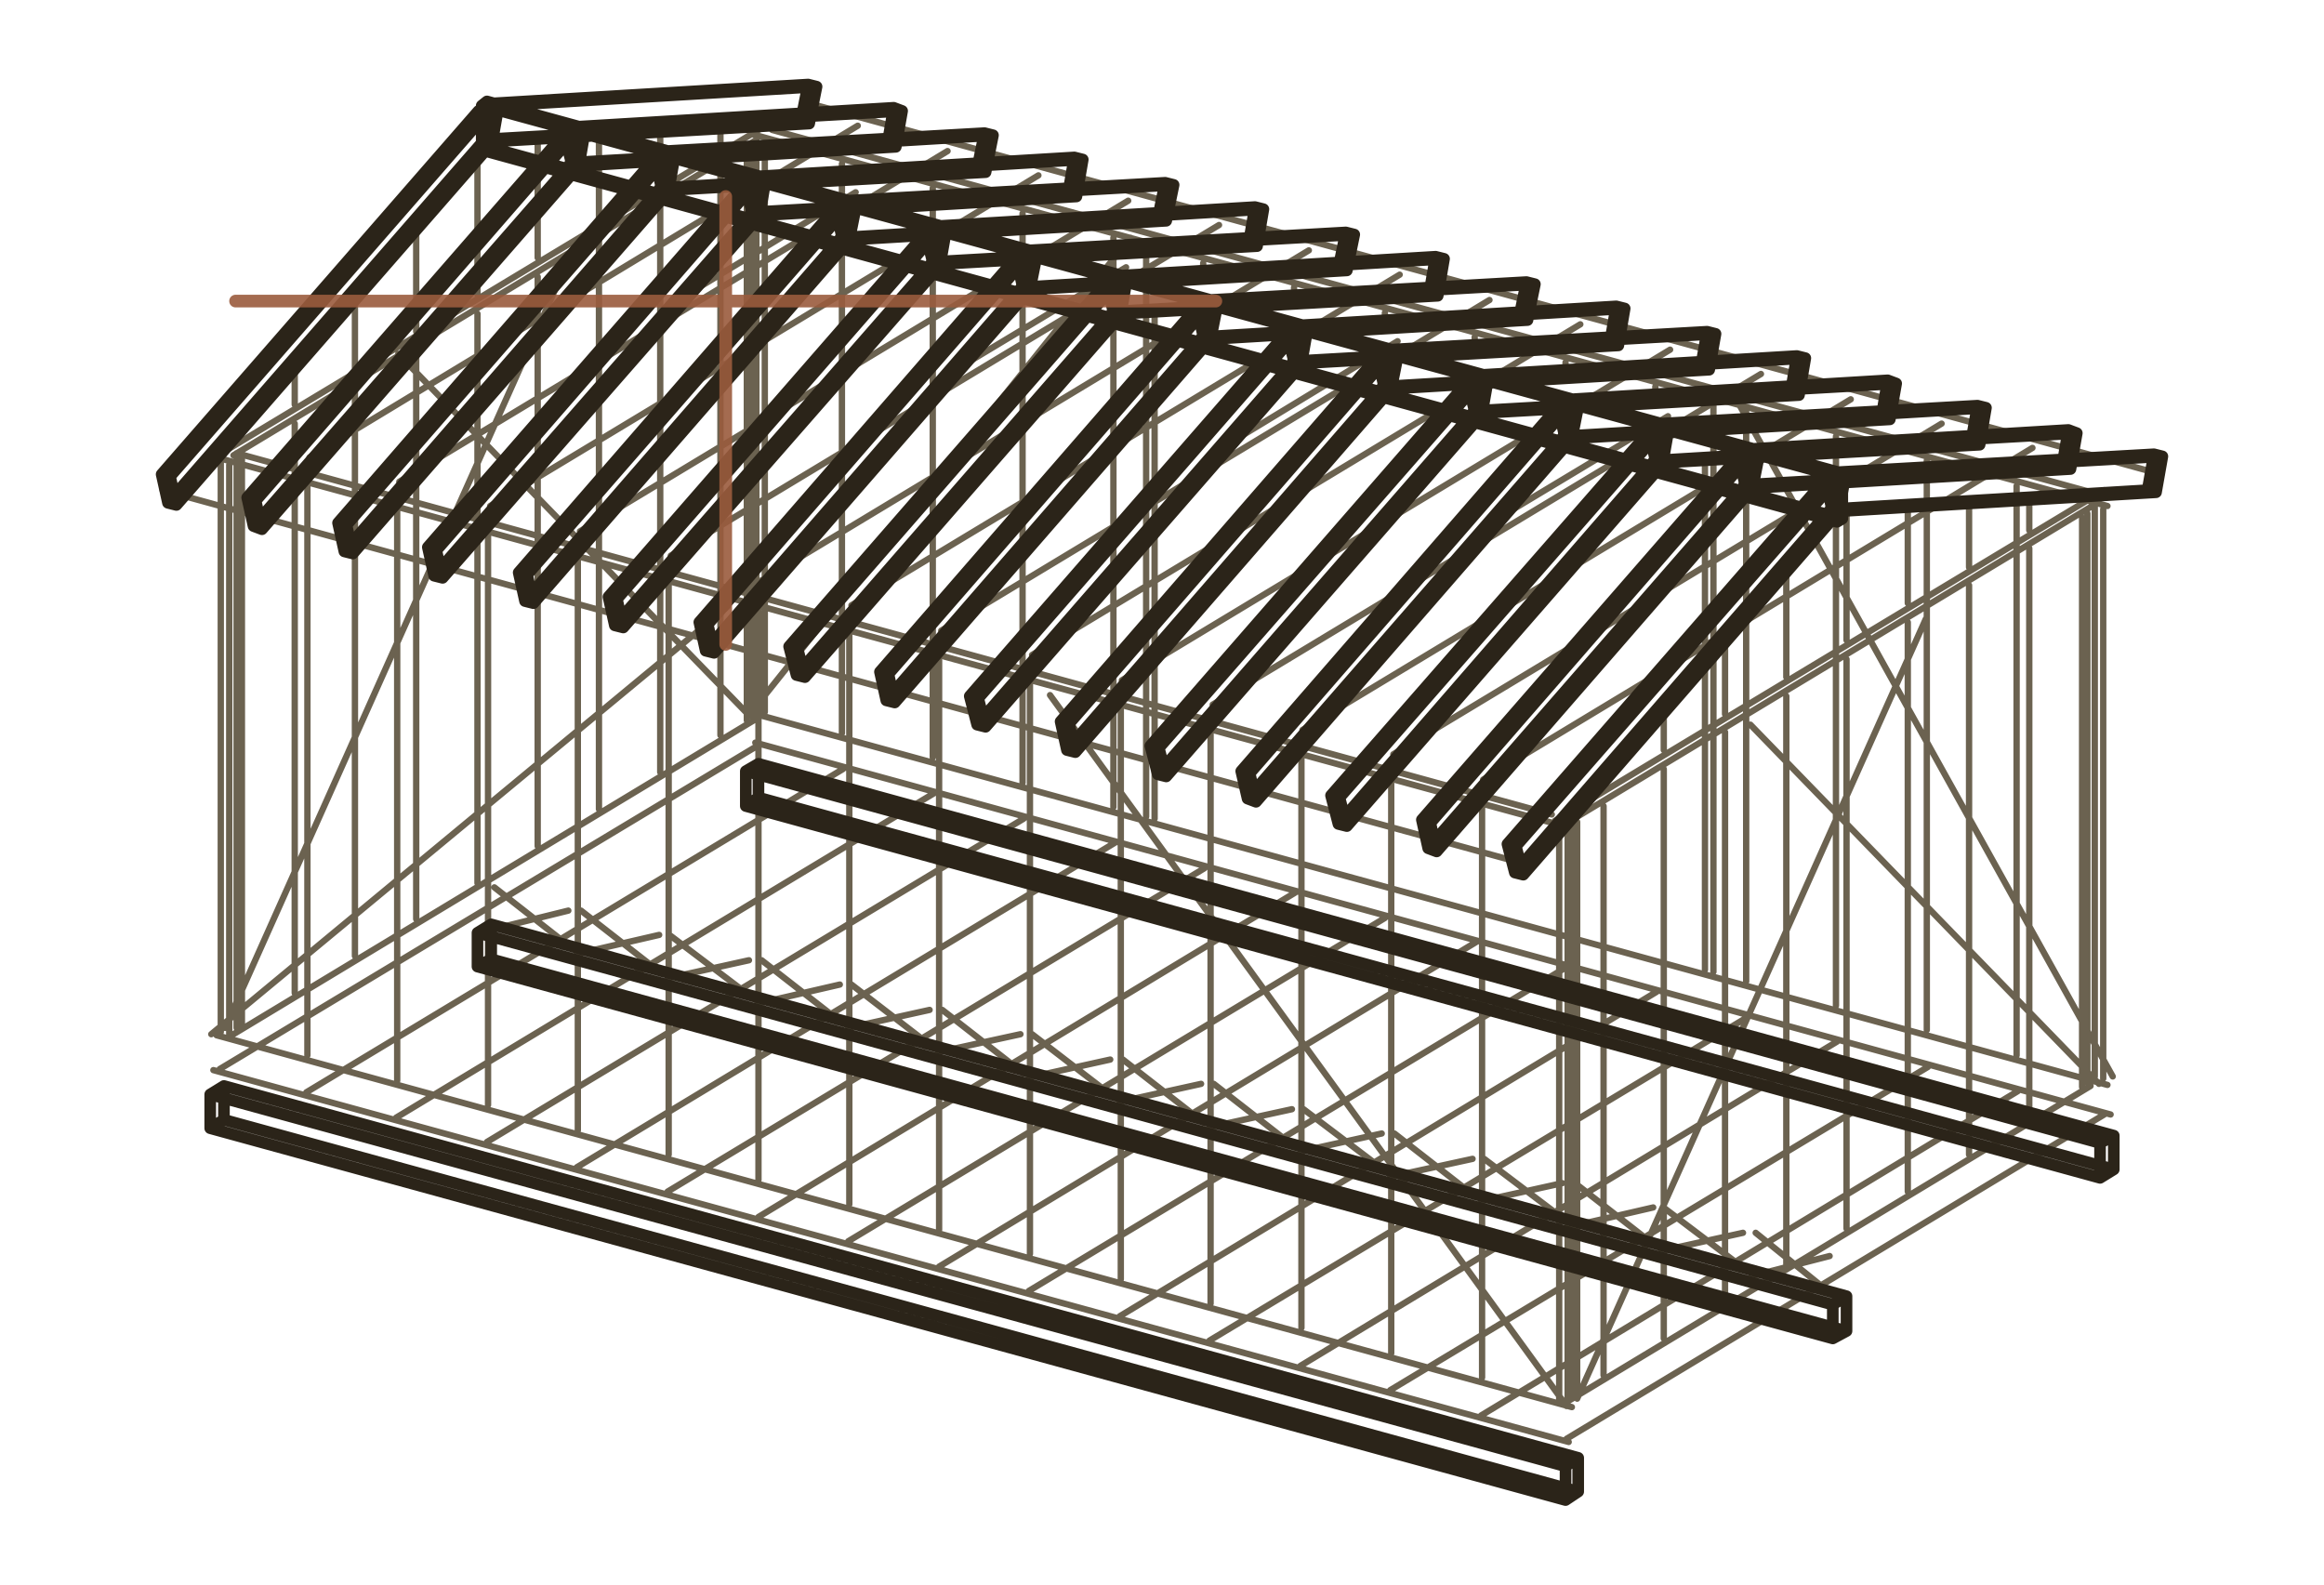
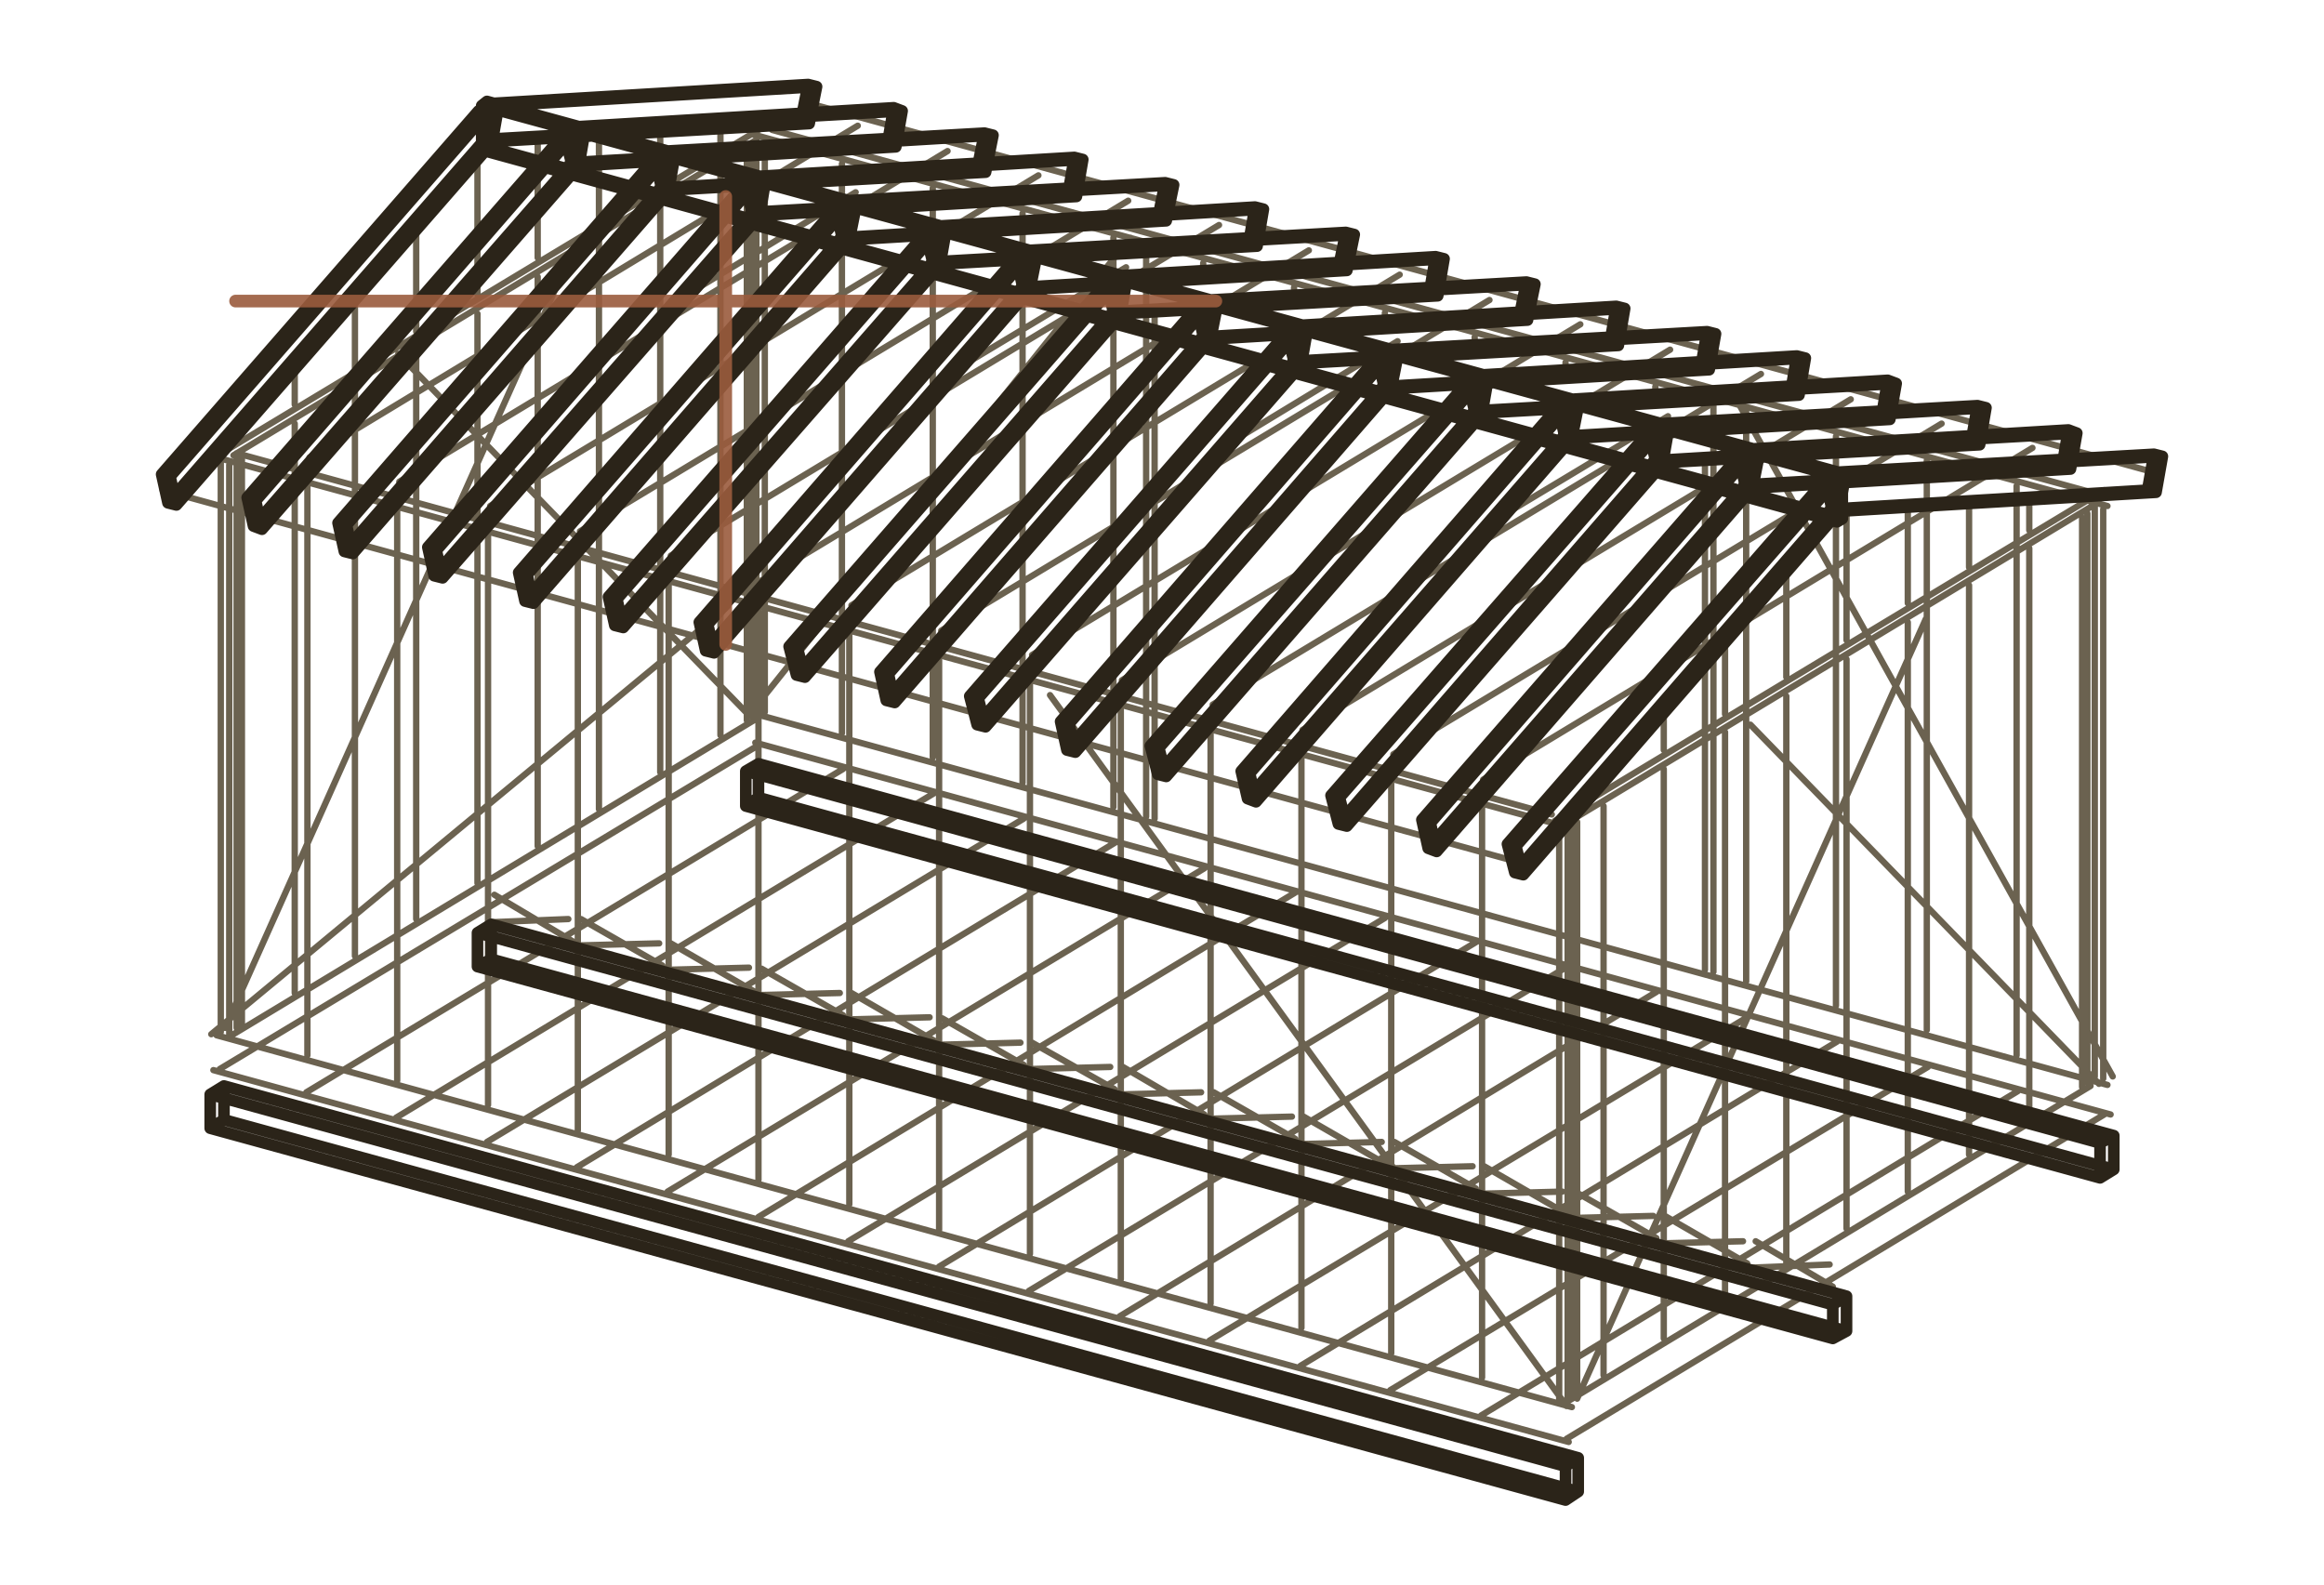
<svg xmlns="http://www.w3.org/2000/svg" viewBox="0 0 220 150" width="220" height="150" role="img">
  <g fill="none" stroke="#6b6250" stroke-width="0.6" stroke-linecap="round">
-     <path d="M71.7 70.6L20.8 101.2M79.8 72.8L29 103.4M88.4 75.1L37.5 105.8M96.9 77.5L46.1 108.1M105.5 79.8L54.6 110.5M114 82.2L63.2 112.8M122.6 84.5L71.8 115.2M131.1 86.9L80.3 117.5M139.7 89.2L88.9 119.9M148.2 91.6L97.4 122.2M156.8 93.9L106 124.6M165.4 96.3L114.5 126.9M173.9 98.6L123.1 129.3M182.5 101L131.6 131.6M191 103.3L140.2 134M199.2 105.5L148.3 136.2M71.5 70.3L199.8 105.5M20.2 101.3L148.5 136.5M46.8 84L54.2 89.8M46.5 88L53.8 86.2M55 86.2L62.7 92.2M54.6 90.3L62.4 88.5M63.5 88.6L71.3 94.5M63.2 92.6L70.9 90.9M72.1 90.9L79.8 96.9M71.7 95L79.5 93.2M80.6 93.2L88.4 99.2M80.3 97.3L88 95.6M89.2 95.6L96.9 101.6M88.8 99.6L96.6 97.9M97.7 97.9L105.5 103.9M97.4 102L105.1 100.3M106.3 100.3L114 106.3M106 104.3L113.7 102.6M114.9 102.6L122.6 108.6M114.5 106.7L122.3 105M123.4 105L131.2 110.9M123.1 109L130.8 107.3M132 107.3L139.7 113.3M131.6 111.4L139.4 109.7M140.5 109.7L148.3 115.6M140.2 113.7L147.9 112M149.1 112L156.8 118M148.7 116.1L156.5 114.3M157.6 114.4L165.4 120.3M157.3 118.4L165 116.7M166.2 116.7L173.5 122.6M165.8 120.8L173.2 118.9M71.2 67.5L199.5 102.7M71.2 12.7L199.5 47.9M73.1 12.3L197.6 46.5M71.6 67.2L71.6 13.3M79.7 69.4L79.7 15.5M88.3 71.7L88.3 17.8M96.8 74.1L96.8 20.2M105.4 76.4L105.4 22.5M165.3 92.9L165.3 39M173.8 95.2L173.8 41.3M182.4 97.5L182.4 43.6M190.9 99.9L190.9 46M199.1 102.1L199.1 48.2M72.4 67.4L72.4 13.5M198.3 101.9L198.3 48M108.5 77.3L108.5 23.4M109.3 77.5L109.3 29.8M162.2 92L162.2 38.1M161.4 91.8L161.4 44.1M109.1 26.8L162.1 41.3M108.6 27.1L161.5 41.6M113.9 25.6L113.9 24.9M122.5 28L122.5 27.2M131.1 30.3L131.1 29.6M139.6 32.7L139.6 31.9M148.2 35L148.2 34.3M156.7 37.3L156.7 36.6M71.7 66.7L107 22.5M164.7 38.4L200 101.9M148.8 133.2L20.5 98M148.8 78.4L20.5 43.3M146.9 77.1L22.4 42.9M148.4 132.7L148.4 78.8M140.3 130.4L140.3 76.5M131.7 128.1L131.7 74.2M123.2 125.7L123.2 71.8M114.6 123.4L114.6 69.5M106.1 121.1L106.1 67.2M97.5 118.7L97.5 64.8M88.9 116.4L88.9 62.5M80.4 114L80.4 60.1M71.8 111.7L71.8 57.8M63.3 109.3L63.3 55.4M54.7 107L54.7 53.1M46.2 104.6L46.2 50.7M37.6 102.3L37.6 48.4M29.1 99.9L29.1 46M20.9 97.7L20.9 43.8M147.6 132.5L147.6 78.6M21.7 97.9L21.7 44M148.3 133.1L99.4 65.8M68.9 57.4L20 97.9M197.9 102.8L148.5 132.6M197.9 48L148.5 77.8M199.2 46.4L147.2 77.7M197.6 102.5L197.6 48.6M192.1 105.8L192.1 51.9M186.4 109.3L186.4 55.4M180.6 112.8L180.6 58.9M174.8 116.3L174.8 62.4M169.1 119.8L169.1 65.9M163.3 123.2L163.3 69.3M157.5 126.7L157.5 72.8M151.8 130.2L151.8 76.3M148.8 132L148.8 78.1M197.1 102.9L197.1 49M149.3 131.7L149.3 77.8M198.7 102.6L165.7 68.6M182.3 58.6L149.3 132.4M22.1 97.9L71.5 68.1M22.1 43.1L71.5 13.3M20.8 43L72.8 11.7M22.4 97.3L22.4 43.4M27.9 94L27.9 40.1M33.6 90.5L33.6 36.6M39.4 87L39.4 33.1M45.2 83.6L45.2 29.7M50.9 80.1L50.9 26.2M56.7 76.6L56.7 22.7M62.5 73.1L62.5 19.2M68.2 69.6L68.2 15.7M71.2 67.8L71.2 13.9M22.9 97L22.9 43.1M70.7 68.2L70.7 14.3M21.3 97.3L54.3 23.5M37.7 33.5L70.7 67.5M81.2 11.9L29.3 43.3M89.7 14.3L37.8 45.6M98.3 16.6L46.4 47.9M106.8 19L54.9 50.3M115.4 21.3L63.5 52.6M123.9 23.7L72 55M132.5 26L80.6 57.3M141 28.4L89.1 59.7M149.6 30.7L97.7 62M158.1 33.1L106.2 64.4M166.7 35.4L114.8 66.7M175.2 37.8L123.3 69.1M183.8 40.1L131.9 71.4M192.4 42.4L140.4 73.8M81 18.2L63.7 28.7M106.6 25.3L89.3 35.7M132.3 32.3L115 42.8M157.9 39.4L140.6 49.8M27.9 38.3L27.9 35.3M33.6 34.8L33.6 28.7M39.4 31.4L39.4 22.1M45.2 27.9L45.2 15.5M50.9 24.4L50.9 13.4M56.7 20.9L56.7 13M62.5 17.5L62.5 12.7M68.2 14L68.2 12.4M192.1 50.2L192.1 47.2M186.4 53.7L186.4 47.5M180.6 57.1L180.6 47.9M174.8 60.6L174.8 48.2M169.1 64.1L169.1 53M163.3 67.6L163.3 59.7M157.5 71L157.5 66.3M151.8 74.5L151.8 72.9M76.3 9.7L204.6 44.9M143.7 81.6L15.4 46.4" />
+     <path d="M71.7 70.6L20.8 101.2M79.8 72.8L29 103.4M88.4 75.1L37.5 105.8M96.9 77.5L46.1 108.1M105.5 79.8L54.6 110.5M114 82.2L63.2 112.8M122.6 84.5L71.8 115.2M131.1 86.9L80.3 117.5M139.7 89.2L88.9 119.9M148.2 91.6L97.4 122.2M156.8 93.9L106 124.6M165.4 96.3L114.5 126.9M173.9 98.6L123.1 129.3M182.5 101L131.6 131.6M191 103.3L140.2 134M199.2 105.5L148.3 136.2M71.5 70.3L199.8 105.5M20.2 101.3L148.5 136.5M46.8 84.7L54.2 89.1M46.5 87.3L53.8 87M55 87L62.7 91.4M54.6 89.5L62.4 89.3M63.5 89.3L71.3 93.8M63.2 91.8L70.9 91.6M72.1 91.7L79.8 96.1M71.7 94.2L79.5 94M80.6 94L88.4 98.5M80.3 96.5L88 96.3M89.2 96.4L96.9 100.8M88.8 98.9L96.6 98.7M97.7 98.7L105.5 103.1M97.4 101.2L105.1 101M106.3 101L114 105.5M106 103.6L113.7 103.4M114.9 103.4L122.6 107.8M114.5 105.9L122.3 105.7M123.4 105.7L131.2 110.2M123.1 108.3L130.8 108.1M132 108.1L139.7 112.5M131.6 110.6L139.4 110.4M140.5 110.4L148.3 114.9M140.2 113L147.9 112.8M149.1 112.8L156.8 117.2M148.7 115.3L156.5 115.1M157.6 115.1L165.4 119.6M157.3 117.7L165 117.5M166.2 117.5L173.5 121.8M165.8 120L173.2 119.7M71.2 67.5L199.5 102.7M71.2 12.7L199.5 47.9M73.1 12.3L197.6 46.5M71.6 67.2L71.6 13.3M79.7 69.4L79.7 15.5M88.3 71.7L88.3 17.8M96.8 74.1L96.8 20.2M105.4 76.4L105.4 22.5M165.3 92.9L165.3 39M173.8 95.2L173.8 41.3M182.4 97.5L182.4 43.6M190.9 99.9L190.9 46M199.1 102.1L199.1 48.2M72.4 67.4L72.4 13.5M198.3 101.9L198.3 48M108.5 77.3L108.5 23.4M109.3 77.5L109.3 29.8M162.2 92L162.2 38.1M161.4 91.8L161.4 44.1M109.1 26.8L162.1 41.3M108.6 27.1L161.5 41.6M113.9 25.6L113.9 24.9M122.5 28L122.5 27.2M131.1 30.3L131.1 29.6M139.6 32.7L139.6 31.9M148.2 35L148.2 34.3M156.7 37.3L156.7 36.6M71.7 66.7L107 22.5M164.7 38.4L200 101.9M148.8 133.2L20.5 98M148.8 78.4L20.5 43.3M146.9 77.1L22.4 42.9M148.4 132.7L148.4 78.8M140.3 130.4L140.3 76.5M131.7 128.1L131.7 74.2M123.2 125.7L123.2 71.8M114.6 123.4L114.6 69.5M106.1 121.1L106.1 67.2M97.5 118.7L97.5 64.8M88.9 116.4L88.9 62.5M80.4 114L80.4 60.1M71.8 111.7L71.8 57.8M63.3 109.3L63.3 55.4M54.7 107L54.7 53.1M46.2 104.6L46.2 50.7M37.6 102.3L37.6 48.4M29.1 99.9L29.1 46M20.9 97.7L20.9 43.8M147.6 132.5L147.6 78.6M21.7 97.9L21.7 44M148.3 133.1L99.4 65.8M68.9 57.4L20 97.9M197.9 102.8L148.5 132.6M197.9 48L148.5 77.8M199.2 46.4L147.2 77.7M197.6 102.5L197.6 48.6M192.1 105.8L192.1 51.9M186.4 109.3L186.4 55.4M180.6 112.8L180.6 58.9M174.8 116.3L174.8 62.4M169.1 119.8L169.1 65.9M163.3 123.2L163.3 69.3M157.5 126.7L157.5 72.8M151.8 130.2L151.8 76.3M148.8 132L148.8 78.1M197.1 102.9L197.1 49M149.3 131.7L149.3 77.8M198.7 102.6L165.7 68.6M182.3 58.6L149.3 132.4M22.1 97.9L71.5 68.1M22.1 43.1L71.5 13.3M20.8 43L72.8 11.7M22.4 97.3L22.4 43.4M27.9 94L27.9 40.1M33.6 90.5L33.6 36.6M39.4 87L39.4 33.1M45.2 83.6L45.2 29.7M50.9 80.1L50.9 26.2M56.7 76.6L56.7 22.7M62.5 73.1L62.5 19.2M68.2 69.6L68.2 15.7M71.2 67.8L71.2 13.9M22.9 97L22.9 43.1M70.7 68.2L70.7 14.3M21.3 97.3L54.3 23.5M37.7 33.5L70.7 67.5M81.2 11.9L29.3 43.3M89.7 14.3L37.8 45.6M98.3 16.6L46.4 47.9M106.8 19L54.9 50.3M115.4 21.3L63.5 52.6M123.9 23.7L72 55M132.5 26L80.6 57.3M141 28.4L89.1 59.7M149.6 30.7L97.7 62M158.1 33.1L106.2 64.4M166.7 35.4L114.8 66.7M175.2 37.8L123.3 69.1M183.8 40.1L131.9 71.4M192.4 42.4L140.4 73.8M81 18.2L63.7 28.7M106.6 25.3L89.3 35.7M132.3 32.3L115 42.8M157.9 39.4L140.6 49.8M27.9 38.3L27.9 35.3M33.6 34.8L33.6 28.7M39.4 31.4L39.4 22.1M45.2 27.9L45.2 15.5M50.9 24.4L50.9 13.4M56.7 20.9L56.7 13M62.5 17.5L62.5 12.7M68.2 14L68.2 12.4M192.1 50.2L192.1 47.2M186.4 53.7L186.4 47.5M180.6 57.1L180.6 47.9M174.8 60.6L174.8 48.2M169.1 64.1L169.1 53M163.3 67.6L163.3 59.7M157.5 71L157.5 66.3M151.8 74.5L151.8 72.9M76.3 9.7L204.6 44.9M143.7 81.6L15.4 46.4" />
  </g>
  <g fill="none" stroke="#2b2419" stroke-width="1.1" stroke-linecap="round">
    <path d="M71.8 75.5L70.6 76.3M71.8 72.3L70.6 73M200.1 110.7L198.8 111.5M200.1 107.5L198.8 108.2M71.8 75.5L71.8 72.3M70.6 76.3L70.6 73M200.1 110.7L200.1 107.5M198.8 111.5L198.8 108.2M71.8 75.5L200.1 110.7M70.6 76.3L198.8 111.5M71.8 72.3L200.1 107.5M70.6 73L198.8 108.2M46.5 90.8L45.2 91.5M46.5 87.5L45.2 88.3M174.8 126L173.5 126.7M174.8 122.7L173.5 123.5M46.5 90.8L46.5 87.5M45.2 91.5L45.2 88.3M174.8 126L174.8 122.7M173.5 126.7L173.5 123.5M46.5 90.8L174.8 126M45.2 91.5L173.5 126.7M46.5 87.5L174.8 122.7M45.2 88.3L173.5 123.5M21.2 106L19.9 106.8M21.2 102.8L19.9 103.6M149.4 141.2L148.2 142M149.4 138L148.2 138.8M21.2 106L21.2 102.8M19.9 106.8L19.9 103.6M149.4 141.2L149.4 138M148.2 142L148.2 138.8M21.2 106L149.4 141.2M19.9 106.8L148.2 142M21.2 102.8L149.4 138M19.9 103.6L148.2 138.8M76.6 11.7L75.8 11.5M77.3 8.2L76.5 8M46.6 13.4L45.8 13.2M47.2 10L46.4 9.8M76.6 11.7L77.3 8.2M75.8 11.5L76.5 8M46.6 13.4L47.2 10M45.8 13.2L46.4 9.8M76.6 11.7L46.6 13.4M75.8 11.5L45.8 13.2M77.3 8.2L47.2 10M76.5 8L46.4 9.8M46.7 13.4L45.9 13.2M46.1 10.7L45.3 10.5M16.7 47.8L15.9 47.6M16.1 45.1L15.3 44.9M46.7 13.4L46.1 10.7M45.9 13.2L45.3 10.5M16.7 47.8L16.1 45.1M15.9 47.6L15.3 44.9M46.7 13.4L16.7 47.8M45.9 13.2L15.9 47.6M46.1 10.7L16.1 45.1M45.3 10.5L15.3 44.9M84.8 13.9L84 13.7M85.4 10.5L84.6 10.2M54.8 15.7L54 15.4M55.4 12.2L54.6 12M84.8 13.9L85.4 10.5M84 13.7L84.6 10.2M54.8 15.7L55.4 12.2M54 15.4L54.6 12M84.8 13.9L54.8 15.7M84 13.7L54 15.4M85.4 10.5L55.4 12.2M84.6 10.2L54.6 12M54.9 15.6L54.1 15.4M54.2 12.9L53.4 12.7M24.8 50.1L24 49.8M24.2 47.4L23.4 47.1M54.9 15.6L54.2 12.9M54.1 15.4L53.4 12.7M24.8 50.1L24.2 47.4M24 49.8L23.4 47.1M54.9 15.6L24.8 50.1M54.1 15.4L24 49.8M54.2 12.9L24.2 47.4M53.4 12.7L23.4 47.1M93.3 16.3L92.5 16M94 12.8L93.2 12.6M63.3 18L62.5 17.8M63.9 14.6L63.1 14.3M93.3 16.3L94 12.8M92.5 16L93.2 12.6M63.3 18L63.9 14.6M62.5 17.8L63.1 14.3M93.3 16.3L63.3 18M92.5 16L62.5 17.8M94 12.8L63.9 14.6M93.2 12.6L63.1 14.3M63.4 18L62.6 17.7M62.8 15.3L62 15M33.4 52.4L32.6 52.2M32.8 49.7L32 49.5M63.4 18L62.8 15.3M62.6 17.7L62 15M33.4 52.4L32.8 49.7M32.6 52.2L32 49.5M63.4 18L33.4 52.4M62.6 17.7L32.6 52.2M62.8 15.3L32.8 49.7M62 15L32 49.5M101.9 18.6L101.1 18.4M102.5 15.1L101.7 14.9M71.9 20.4L71.1 20.1M72.5 16.9L71.7 16.7M101.9 18.6L102.5 15.1M101.1 18.4L101.7 14.9M71.9 20.4L72.5 16.9M71.1 20.1L71.7 16.7M101.9 18.6L71.9 20.4M101.1 18.4L71.1 20.1M102.5 15.1L72.5 16.9M101.7 14.9L71.7 16.7M72 20.3L71.2 20.1M71.3 17.6L70.5 17.4M41.9 54.7L41.1 54.5M41.3 52.1L40.5 51.8M72 20.3L71.3 17.6M71.2 20.1L70.5 17.4M41.9 54.7L41.3 52.1M41.1 54.5L40.5 51.8M72 20.3L41.9 54.7M71.2 20.1L41.1 54.5M71.3 17.6L41.3 52.1M70.5 17.4L40.5 51.8M110.4 20.9L109.6 20.7M111.1 17.5L110.3 17.3M80.4 22.7L79.6 22.5M81.1 19.2L80.2 19M110.4 20.9L111.1 17.5M109.6 20.7L110.3 17.3M80.4 22.7L81.1 19.2M79.6 22.5L80.2 19M110.4 20.9L80.4 22.7M109.6 20.7L79.6 22.5M111.1 17.5L81.1 19.2M110.3 17.3L80.2 19M80.5 22.6L79.7 22.4M79.9 20L79.1 19.7M50.5 57.1L49.7 56.9M49.9 54.4L49.1 54.2M80.5 22.6L79.9 20M79.7 22.4L79.1 19.7M50.5 57.1L49.9 54.4M49.7 56.9L49.1 54.2M80.5 22.6L50.5 57.1M79.7 22.4L49.7 56.9M79.9 20L49.9 54.4M79.1 19.7L49.1 54.2M119 23.3L118.2 23.1M119.6 19.8L118.8 19.6M89 25L88.2 24.8M89.6 21.6L88.8 21.4M119 23.3L119.6 19.8M118.2 23.1L118.8 19.6M89 25L89.6 21.6M88.2 24.8L88.8 21.4M119 23.3L89 25M118.2 23.1L88.2 24.8M119.6 19.8L89.6 21.6M118.8 19.6L88.8 21.4M89.1 25L88.3 24.8M88.4 22.3L87.6 22.1M59 59.4L58.2 59.2M58.4 56.7L57.6 56.5M89.1 25L88.4 22.3M88.3 24.8L87.6 22.1M59 59.4L58.4 56.7M58.2 59.2L57.6 56.5M89.1 25L59 59.4M88.3 24.8L58.2 59.2M88.4 22.3L58.4 56.7M87.6 22.1L57.6 56.5M127.5 25.6L126.7 25.4M128.2 22.2L127.4 22M97.5 27.4L96.7 27.2M98.2 23.9L97.4 23.7M127.5 25.6L128.2 22.2M126.7 25.4L127.4 22M97.5 27.4L98.2 23.9M96.7 27.2L97.4 23.7M127.5 25.6L97.5 27.4M126.7 25.4L96.7 27.2M128.2 22.2L98.2 23.9M127.4 22L97.4 23.7M97.6 27.3L96.8 27.1M97 24.6L96.2 24.4M67.6 61.8L66.8 61.6M67 59.1L66.2 58.9M97.6 27.3L97 24.6M96.8 27.1L96.2 24.4M67.6 61.8L67 59.1M66.8 61.6L66.2 58.9M97.6 27.3L67.6 61.8M96.8 27.1L66.8 61.6M97 24.6L67 59.1M96.2 24.4L66.2 58.9M136.1 28L135.3 27.8M136.7 24.5L135.9 24.3M106.1 29.7L105.3 29.5M106.7 26.3L105.9 26.1M136.1 28L136.7 24.5M135.3 27.8L135.9 24.3M106.1 29.7L106.7 26.3M105.3 29.5L105.9 26.1M136.1 28L106.1 29.7M135.3 27.8L105.3 29.5M136.7 24.5L106.7 26.3M135.9 24.3L105.9 26.1M106.2 29.7L105.4 29.5M105.5 27L104.7 26.8M76.2 64.1L75.4 63.9M75.5 61.4L74.7 61.2M106.2 29.7L105.5 27M105.4 29.5L104.7 26.8M76.2 64.1L75.5 61.4M75.4 63.9L74.7 61.2M106.2 29.7L76.2 64.1M105.4 29.5L75.4 63.9M105.5 27L75.5 61.4M104.7 26.8L74.7 61.2M144.6 30.3L143.8 30.1M145.3 26.9L144.5 26.7M114.6 32.1L113.8 31.9M115.3 28.6L114.5 28.4M144.6 30.3L145.3 26.9M143.8 30.1L144.5 26.7M114.6 32.1L115.3 28.6M113.8 31.9L114.5 28.4M144.6 30.3L114.6 32.1M143.8 30.1L113.8 31.9M145.3 26.9L115.3 28.6M144.5 26.7L114.5 28.4M114.7 32L113.9 31.8M114.1 29.3L113.3 29.1M84.7 66.5L83.9 66.3M84.1 63.8L83.3 63.6M114.7 32L114.1 29.3M113.9 31.8L113.3 29.1M84.7 66.5L84.1 63.8M83.9 66.3L83.3 63.6M114.7 32L84.7 66.5M113.9 31.8L83.9 66.3M114.1 29.3L84.1 63.8M113.3 29.1L83.3 63.6M153.2 32.7L152.4 32.5M153.8 29.2L153 29M123.2 34.4L122.4 34.2M123.8 31L123 30.8M153.2 32.7L153.8 29.2M152.4 32.5L153 29M123.2 34.4L123.8 31M122.4 34.2L123 30.8M153.2 32.7L123.2 34.4M152.4 32.5L122.4 34.2M153.8 29.2L123.8 31M153 29L123 30.8M123.3 34.4L122.5 34.2M122.6 31.7L121.8 31.5M93.3 68.8L92.5 68.6M92.6 66.1L91.8 65.9M123.3 34.4L122.6 31.7M122.5 34.2L121.8 31.5M93.3 68.8L92.6 66.1M92.5 68.6L91.8 65.9M123.3 34.4L93.3 68.8M122.5 34.2L92.5 68.6M122.6 31.7L92.6 66.1M121.8 31.5L91.8 65.9M161.8 35L161 34.8M162.4 31.6L161.6 31.4M131.7 36.8L130.9 36.6M132.4 33.3L131.6 33.1M161.8 35L162.4 31.6M161 34.8L161.6 31.4M131.7 36.8L132.4 33.3M130.9 36.6L131.6 33.1M161.8 35L131.7 36.8M161 34.8L130.9 36.6M162.4 31.6L132.4 33.3M161.6 31.4L131.6 33.1M131.8 36.7L131 36.5M131.2 34L130.4 33.8M101.8 71.2L101 71M101.2 68.5L100.4 68.3M131.8 36.7L131.2 34M131 36.5L130.4 33.8M101.8 71.2L101.2 68.5M101 71L100.4 68.3M131.8 36.7L101.8 71.2M131 36.5L101 71M131.2 34L101.2 68.5M130.4 33.8L100.4 68.3M170.3 37.4L169.5 37.2M170.9 33.9L170.1 33.7M140.3 39.1L139.5 38.9M140.9 35.7L140.1 35.5M170.3 37.4L170.9 33.9M169.5 37.2L170.1 33.7M140.3 39.1L140.9 35.7M139.5 38.9L140.1 35.5M170.3 37.4L140.3 39.1M169.5 37.2L139.5 38.9M170.9 33.9L140.9 35.7M170.1 33.7L140.1 35.5M140.4 39.1L139.6 38.9M139.8 36.4L138.9 36.2M110.4 73.5L109.6 73.3M109.7 70.8L108.9 70.6M140.4 39.1L139.8 36.4M139.6 38.9L138.9 36.2M110.4 73.5L109.7 70.8M109.6 73.3L108.9 70.6M140.4 39.1L110.4 73.5M139.6 38.9L109.6 73.3M139.8 36.4L109.7 70.8M138.9 36.2L108.9 70.6M178.9 39.7L178.1 39.5M179.5 36.3L178.7 36M148.8 41.5L148 41.3M149.5 38L148.7 37.8M178.9 39.7L179.5 36.3M178.1 39.5L178.7 36M148.8 41.5L149.5 38M148 41.3L148.7 37.8M178.9 39.7L148.8 41.5M178.1 39.5L148 41.3M179.5 36.3L149.5 38M178.7 36L148.7 37.8M148.9 41.4L148.1 41.2M148.3 38.7L147.5 38.5M118.9 75.9L118.1 75.6M118.3 73.2L117.5 73M148.9 41.4L148.3 38.7M148.1 41.2L147.5 38.5M118.9 75.9L118.3 73.2M118.1 75.6L117.5 73M148.9 41.4L118.9 75.9M148.1 41.2L118.1 75.6M148.3 38.7L118.3 73.2M147.5 38.5L117.5 73M187.4 42.1L186.6 41.8M188 38.6L187.2 38.4M157.4 43.8L156.6 43.6M158 40.4L157.2 40.1M187.4 42.1L188 38.6M186.6 41.8L187.2 38.4M157.4 43.8L158 40.4M156.6 43.6L157.2 40.1M187.4 42.1L157.4 43.8M186.6 41.8L156.6 43.6M188 38.6L158 40.4M187.2 38.4L157.2 40.1M157.5 43.8L156.7 43.5M156.9 41.1L156.1 40.9M127.5 78.2L126.7 78M126.8 75.5L126 75.3M157.5 43.8L156.9 41.1M156.7 43.5L156.1 40.9M127.5 78.2L126.8 75.5M126.7 78L126 75.3M157.5 43.8L127.5 78.2M156.7 43.5L126.7 78M156.9 41.1L126.8 75.5M156.1 40.9L126 75.3M196 44.4L195.2 44.2M196.6 41L195.8 40.7M165.9 46.2L165.1 45.9M166.6 42.7L165.8 42.5M196 44.4L196.6 41M195.2 44.2L195.8 40.7M165.9 46.2L166.6 42.7M165.1 45.9L165.8 42.5M196 44.4L165.9 46.2M195.2 44.2L165.1 45.9M196.6 41L166.6 42.7M195.8 40.7L165.8 42.5M166 46.1L165.2 45.9M165.4 43.4L164.6 43.2M136 80.6L135.2 80.3M135.4 77.9L134.6 77.6M166 46.1L165.4 43.4M165.2 45.9L164.6 43.2M136 80.6L135.4 77.9M135.2 80.3L134.6 77.6M166 46.1L136 80.6M165.2 45.9L135.2 80.3M165.4 43.4L135.4 77.9M164.6 43.2L134.6 77.6M204.1 46.6L203.3 46.4M204.7 43.2L203.9 43M174.1 48.4L173.3 48.2M174.7 44.9L173.9 44.7M204.1 46.6L204.7 43.2M203.3 46.4L203.9 43M174.1 48.4L174.7 44.9M173.3 48.2L173.9 44.7M204.1 46.6L174.1 48.4M203.3 46.4L173.3 48.2M204.7 43.2L174.7 44.9M203.9 43L173.9 44.7M174.2 48.3L173.4 48.1M173.6 45.7L172.8 45.4M144.2 82.8L143.4 82.6M143.5 80.1L142.7 79.9M174.2 48.3L173.6 45.7M173.4 48.1L172.8 45.4M144.2 82.8L143.5 80.1M143.4 82.6L142.7 79.9M174.2 48.3L144.2 82.8M173.4 48.1L143.4 82.6M173.6 45.7L143.5 80.1M172.8 45.4L142.7 79.9M46.1 13.9L45.6 14.2M46.1 9.6L45.6 10M174.4 49.1L173.9 49.4M174.4 44.8L173.9 45.1M46.1 13.9L46.1 9.6M45.6 14.2L45.6 10M174.4 49.1L174.4 44.8M173.9 49.4L173.9 45.1M46.1 13.9L174.4 49.1M45.6 14.2L173.9 49.4M46.1 9.6L174.4 44.8M45.6 10L173.9 45.1" />
  </g>
  <g fill="none" stroke="#9a5b3d" stroke-width="1.2" stroke-linecap="round" opacity="0.9">
    <path d="M68.7 61L68.7 18.6M22.3 28.5L115.1 28.5" />
  </g>
</svg>
